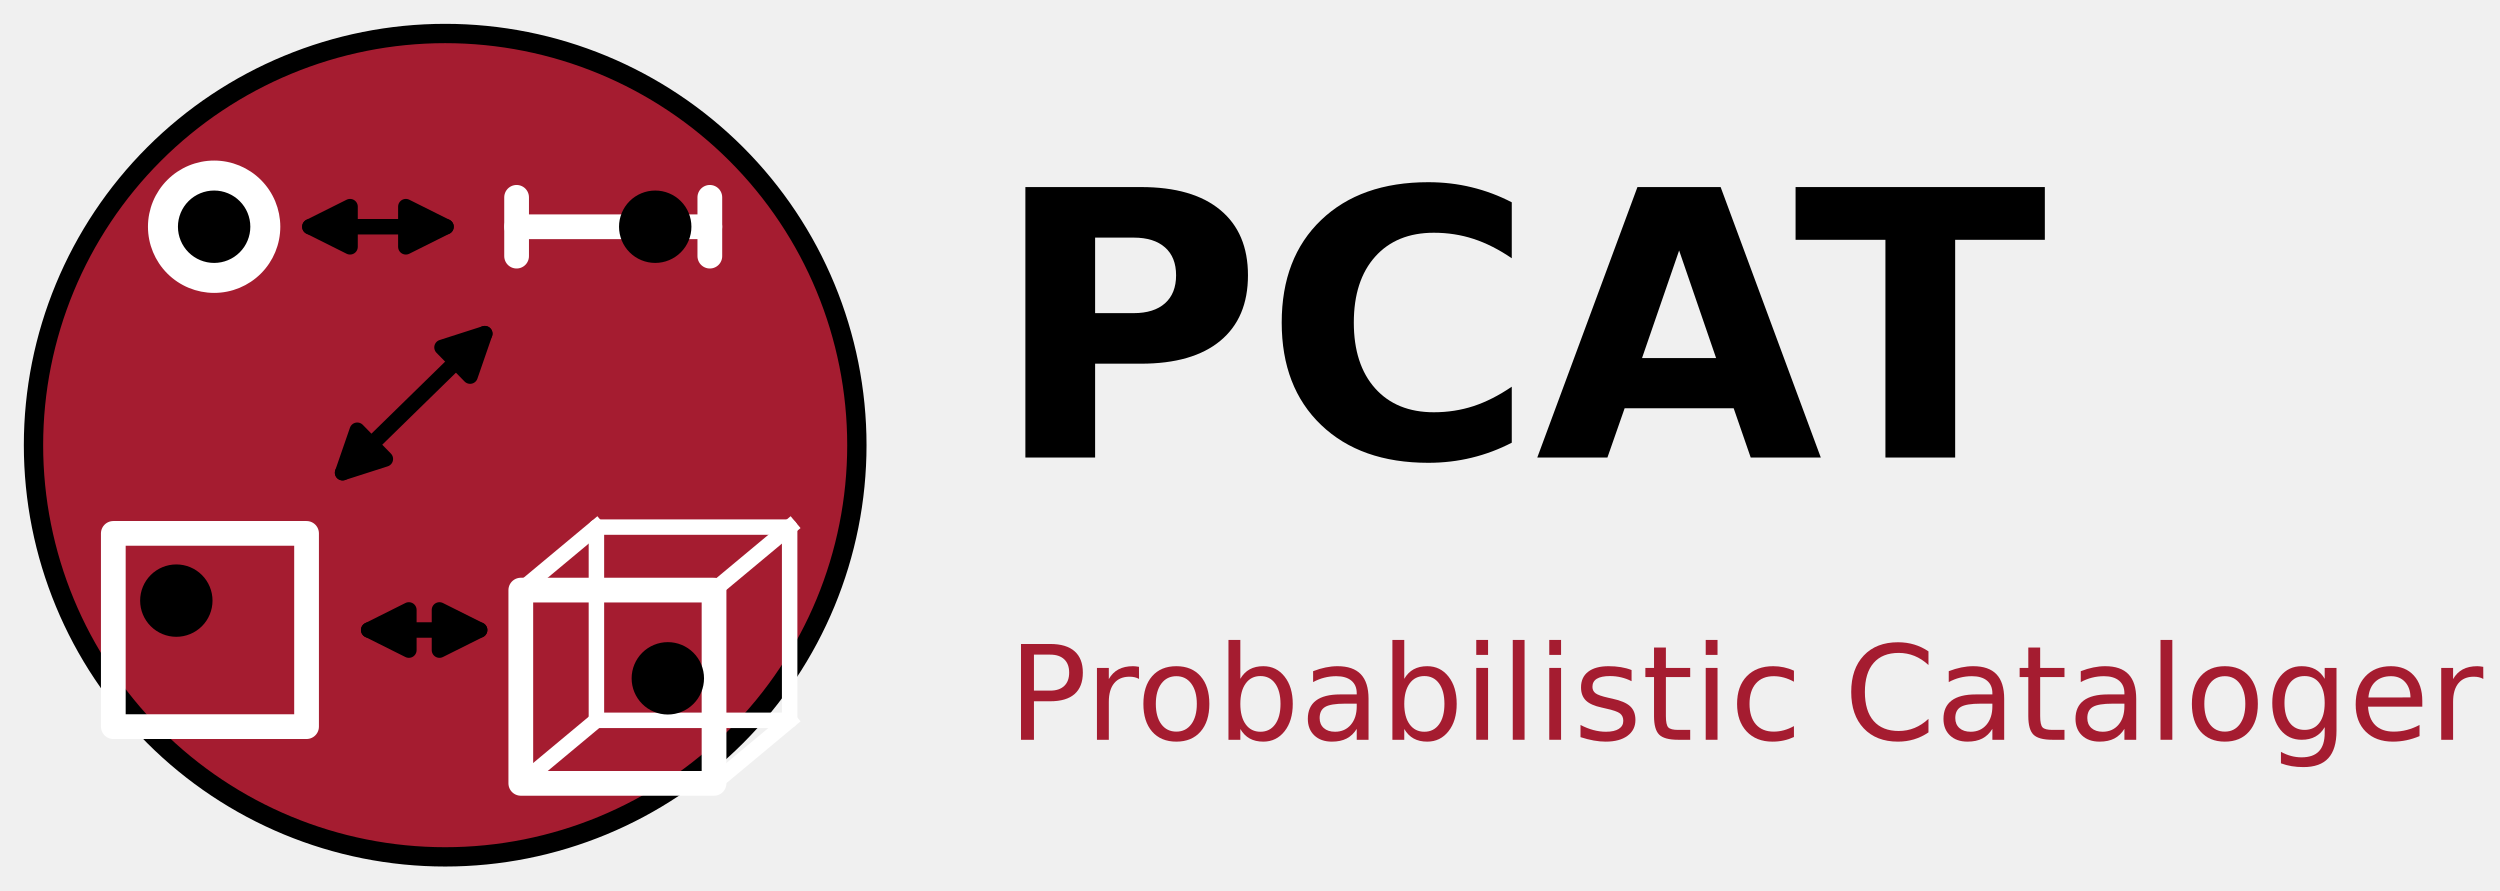
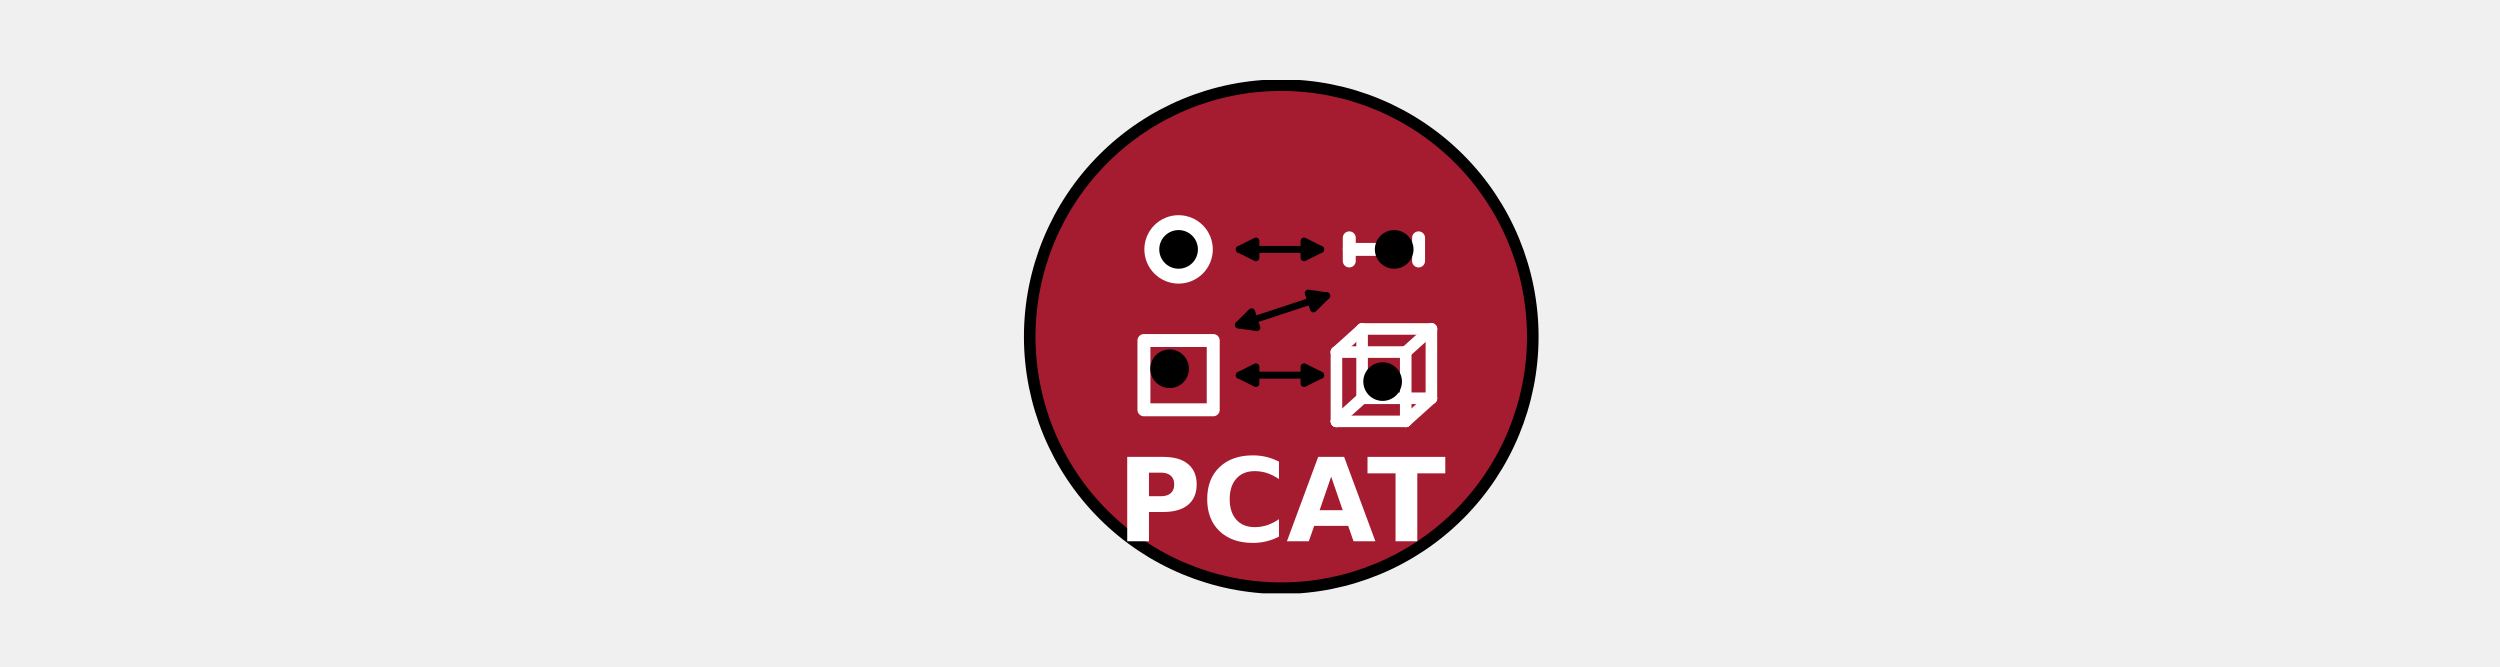
- <svg xmlns="http://www.w3.org/2000/svg" xmlns:xlink="http://www.w3.org/1999/xlink" width="323.463pt" height="115.2pt" viewBox="0 0 323.463 115.2" version="1.1">
+ <svg xmlns="http://www.w3.org/2000/svg" xmlns:xlink="http://www.w3.org/1999/xlink" width="540pt" height="144pt" viewBox="0 0 540 144" version="1.1">
  <defs>
    <style type="text/css">*{stroke-linejoin: round; stroke-linecap: butt}</style>
  </defs>
  <g id="figure_1">
    <g id="patch_1">
-       <path d="M 0 115.2 L 323.463 115.2 L 323.463 0 L 0 0 L 0 115.2 z " style="fill: none" />
+       <path d="M 0 144 L 540 144 L 540 0 L 0 0 L 0 144 z " style="fill: none" />
    </g>
    <g id="axes_1">
      <g id="patch_2">
-         <path d="M 57.6 110.866 C 71.726 110.866 85.276 105.253 95.265 95.265 C 105.253 85.276 110.866 71.726 110.866 57.6 C 110.866 43.474 105.253 29.924 95.265 19.935 C 85.276 9.947 71.726 4.334 57.6 4.334 C 43.474 4.334 29.924 9.947 19.935 19.935 C 9.947 29.924 4.334 43.474 4.334 57.6 C 4.334 71.726 9.947 85.276 19.935 95.265 C 29.924 105.253 43.474 110.866 57.6 110.866 z " clip-path="url(#p4f6c436c8e)" style="fill: #a51c30; stroke: #000000; stroke-width: 2.5; stroke-linejoin: miter" />
+         <path d="M 276.75 127.051 C 291.159 127.051 304.979 121.327 315.168 111.138 C 325.357 100.949 331.081 87.129 331.081 72.72 C 331.081 58.311 325.357 44.491 315.168 34.302 C 304.979 24.113 291.159 18.389 276.75 18.389 C 262.341 18.389 248.521 24.113 238.332 34.302 C 228.143 44.491 222.419 58.311 222.419 72.72 C 222.419 87.129 228.143 100.949 238.332 111.138 C 248.521 121.327 262.341 127.051 276.75 127.051 z " clip-path="url(#p16687f783b)" style="fill: #a51c30; stroke: #000000; stroke-width: 2.5; stroke-linejoin: miter" />
      </g>
      <g id="PathCollection_1">
        <defs>
-           <path id="m524025c2b0" d="M 0 8.062 C 2.138 8.062 4.189 7.213 5.701 5.701 C 7.213 4.189 8.062 2.138 8.062 0 C 8.062 -2.138 7.213 -4.189 5.701 -5.701 C 4.189 -7.213 2.138 -8.062 0 -8.062 C -2.138 -8.062 -4.189 -7.213 -5.701 -5.701 C -7.213 -4.189 -8.062 -2.138 -8.062 0 C -8.062 2.138 -7.213 4.189 -5.701 5.701 C -4.189 7.213 -2.138 8.062 0 8.062 z " style="stroke: #ffffff" />
+           <path id="m45c0c763ab" d="M 0 6.892 C 1.828 6.892 3.581 6.166 4.873 4.873 C 6.166 3.581 6.892 1.828 6.892 0 C 6.892 -1.828 6.166 -3.581 4.873 -4.873 C 3.581 -6.166 1.828 -6.892 0 -6.892 C -1.828 -6.892 -3.581 -6.166 -4.873 -4.873 C -6.166 -3.581 -6.892 -1.828 -6.892 0 C -6.892 1.828 -6.166 3.581 -4.873 4.873 C -3.581 6.166 -1.828 6.892 0 6.892 z " style="stroke: #ffffff" />
        </defs>
-         <g clip-path="url(#p4f6c436c8e)">
-           <use xlink:href="#m524025c2b0" x="27.706" y="29.336" style="fill: #ffffff; stroke: #ffffff" />
+         <g clip-path="url(#p16687f783b)">
+           <use xlink:href="#m45c0c763ab" x="254.574" y="53.87" style="fill: #ffffff; stroke: #ffffff" />
        </g>
      </g>
      <g id="line2d_1">
-         <path d="M 66.84 29.336 L 91.842 29.336 " clip-path="url(#p4f6c436c8e)" style="fill: none; stroke: #ffffff; stroke-width: 3.2; stroke-linecap: round" />
+         <path d="M 291.442 53.87 L 306.41 53.87 " clip-path="url(#p16687f783b)" style="fill: none; stroke: #ffffff; stroke-width: 2.8; stroke-linecap: round" />
      </g>
      <g id="line2d_2">
-         <path d="M 66.84 33.141 L 66.84 25.532 " clip-path="url(#p4f6c436c8e)" style="fill: none; stroke: #ffffff; stroke-width: 3.2; stroke-linecap: round" />
+         <path d="M 291.442 56.365 L 291.442 51.376 " clip-path="url(#p16687f783b)" style="fill: none; stroke: #ffffff; stroke-width: 2.8; stroke-linecap: round" />
      </g>
      <g id="line2d_3">
-         <path d="M 91.842 33.141 L 91.842 25.532 " clip-path="url(#p4f6c436c8e)" style="fill: none; stroke: #ffffff; stroke-width: 3.2; stroke-linecap: round" />
+         <path d="M 306.41 56.365 L 306.41 51.376 " clip-path="url(#p16687f783b)" style="fill: none; stroke: #ffffff; stroke-width: 2.8; stroke-linecap: round" />
      </g>
      <g id="patch_3">
-         <path d="M 14.661 94.016 L 39.664 94.016 L 39.664 69.014 L 14.661 69.014 L 14.661 94.016 z " clip-path="url(#p4f6c436c8e)" style="fill: none; stroke: #ffffff; stroke-width: 3.2" />
+         <path d="M 247.09 88.52 L 262.058 88.52 L 262.058 73.552 L 247.09 73.552 L 247.09 88.52 z " clip-path="url(#p16687f783b)" style="fill: none; stroke: #ffffff; stroke-width: 2.8" />
      </g>
-       <g id="patch_4">
-         <path d="M 77.167 93.201 L 102.169 93.201 L 102.169 68.199 L 77.167 68.199 L 77.167 93.201 z " clip-path="url(#p4f6c436c8e)" style="fill: none; stroke: #ffffff; stroke-width: 2" />
+       <g id="pcat-cube-edge">
+         <path d="M 294.214 86.026 L 309.182 86.026 " clip-path="url(#p16687f783b)" style="fill: none; stroke: #ffffff; stroke-width: 2.5; stroke-linecap: round" />
      </g>
-       <g id="patch_5">
-         <path d="M 67.384 101.354 L 92.386 101.354 L 92.386 76.352 L 67.384 76.352 L 67.384 101.354 z " clip-path="url(#p4f6c436c8e)" style="fill: none; stroke: #ffffff; stroke-width: 3.2" />
+       <g id="pcat-cube-edge">
+         <path d="M 309.182 86.026 L 309.182 71.057 " clip-path="url(#p16687f783b)" style="fill: none; stroke: #ffffff; stroke-width: 2.5; stroke-linecap: round" />
      </g>
-       <g id="line2d_4">
-         <path d="M 67.384 101.354 L 77.167 93.201 " clip-path="url(#p4f6c436c8e)" style="fill: none; stroke: #ffffff; stroke-width: 2; stroke-linecap: square" />
+       <g id="pcat-cube-edge">
+         <path d="M 309.182 71.057 L 294.214 71.057 " clip-path="url(#p16687f783b)" style="fill: none; stroke: #ffffff; stroke-width: 2.5; stroke-linecap: round" />
      </g>
-       <g id="line2d_5">
-         <path d="M 92.386 101.354 L 102.169 93.201 " clip-path="url(#p4f6c436c8e)" style="fill: none; stroke: #ffffff; stroke-width: 2; stroke-linecap: square" />
+       <g id="pcat-cube-edge">
+         <path d="M 294.214 71.057 L 294.214 86.026 " clip-path="url(#p16687f783b)" style="fill: none; stroke: #ffffff; stroke-width: 2.5; stroke-linecap: round" />
      </g>
-       <g id="line2d_6">
-         <path d="M 92.386 76.352 L 102.169 68.199 " clip-path="url(#p4f6c436c8e)" style="fill: none; stroke: #ffffff; stroke-width: 2; stroke-linecap: square" />
+       <g id="pcat-cube-edge">
+         <path d="M 288.67 91.015 L 303.638 91.015 " clip-path="url(#p16687f783b)" style="fill: none; stroke: #ffffff; stroke-width: 2.5; stroke-linecap: round" />
      </g>
-       <g id="line2d_7">
-         <path d="M 67.384 76.352 L 77.167 68.199 " clip-path="url(#p4f6c436c8e)" style="fill: none; stroke: #ffffff; stroke-width: 2; stroke-linecap: square" />
+       <g id="pcat-cube-edge">
+         <path d="M 303.638 91.015 L 303.638 76.046 " clip-path="url(#p16687f783b)" style="fill: none; stroke: #ffffff; stroke-width: 2.5; stroke-linecap: round" />
+       </g>
+       <g id="pcat-cube-edge">
+         <path d="M 303.638 76.046 L 288.67 76.046 " clip-path="url(#p16687f783b)" style="fill: none; stroke: #ffffff; stroke-width: 2.5; stroke-linecap: round" />
+       </g>
+       <g id="pcat-cube-edge">
+         <path d="M 288.67 76.046 L 288.67 91.015 " clip-path="url(#p16687f783b)" style="fill: none; stroke: #ffffff; stroke-width: 2.5; stroke-linecap: round" />
+       </g>
+       <g id="pcat-cube-edge">
+         <path d="M 288.67 91.015 L 294.214 86.026 " clip-path="url(#p16687f783b)" style="fill: none; stroke: #ffffff; stroke-width: 2.5; stroke-linecap: round" />
+       </g>
+       <g id="pcat-cube-edge">
+         <path d="M 303.638 91.015 L 309.182 86.026 " clip-path="url(#p16687f783b)" style="fill: none; stroke: #ffffff; stroke-width: 2.5; stroke-linecap: round" />
+       </g>
+       <g id="pcat-cube-edge">
+         <path d="M 303.638 76.046 L 309.182 71.057 " clip-path="url(#p16687f783b)" style="fill: none; stroke: #ffffff; stroke-width: 2.5; stroke-linecap: round" />
+       </g>
+       <g id="pcat-cube-edge">
+         <path d="M 288.67 76.046 L 294.214 71.057 " clip-path="url(#p16687f783b)" style="fill: none; stroke: #ffffff; stroke-width: 2.5; stroke-linecap: round" />
      </g>
      <g id="PathCollection_2">
        <defs>
-           <path id="m453ea5f779" d="M 0 4.183 C 1.109 4.183 2.174 3.743 2.958 2.958 C 3.743 2.174 4.183 1.109 4.183 0 C 4.183 -1.109 3.743 -2.174 2.958 -2.958 C 2.174 -3.743 1.109 -4.183 0 -4.183 C -1.109 -4.183 -2.174 -3.743 -2.958 -2.958 C -3.743 -2.174 -4.183 -1.109 -4.183 0 C -4.183 1.109 -3.743 2.174 -2.958 2.958 C -2.174 3.743 -1.109 4.183 0 4.183 z " style="stroke: #000000" />
+           <path id="mc8b437e64b" d="M 0 3.674 C 0.974 3.674 1.909 3.287 2.598 2.598 C 3.287 1.909 3.674 0.974 3.674 0 C 3.674 -0.974 3.287 -1.909 2.598 -2.598 C 1.909 -3.287 0.974 -3.674 0 -3.674 C -0.974 -3.674 -1.909 -3.287 -2.598 -2.598 C -3.287 -1.909 -3.674 -0.974 -3.674 0 C -3.674 0.974 -3.287 1.909 -2.598 2.598 C -1.909 3.287 -0.974 3.674 0 3.674 z " style="stroke: #000000" />
        </defs>
-         <g clip-path="url(#p4f6c436c8e)">
-           <use xlink:href="#m453ea5f779" x="27.706" y="29.336" style="stroke: #000000" />
+         <g clip-path="url(#p16687f783b)">
+           <use xlink:href="#mc8b437e64b" x="254.574" y="53.87" style="stroke: #000000" />
        </g>
      </g>
      <g id="PathCollection_3">
-         <g clip-path="url(#p4f6c436c8e)">
-           <use xlink:href="#m453ea5f779" x="84.776" y="29.336" style="stroke: #000000" />
+         <g clip-path="url(#p16687f783b)">
+           <use xlink:href="#mc8b437e64b" x="301.144" y="53.87" style="stroke: #000000" />
        </g>
      </g>
      <g id="PathCollection_4">
-         <g clip-path="url(#p4f6c436c8e)">
-           <use xlink:href="#m453ea5f779" x="22.814" y="77.711" style="stroke: #000000" />
+         <g clip-path="url(#p16687f783b)">
+           <use xlink:href="#mc8b437e64b" x="252.634" y="79.65" style="stroke: #000000" />
        </g>
      </g>
      <g id="PathCollection_5">
-         <g clip-path="url(#p4f6c436c8e)">
-           <use xlink:href="#m453ea5f779" x="86.407" y="87.766" style="stroke: #000000" />
+         <g clip-path="url(#p16687f783b)">
+           <use xlink:href="#mc8b437e64b" x="298.649" y="82.422" style="stroke: #000000" />
        </g>
      </g>
+       <g id="patch_4">
+         <path d="M 267.677 53.87 Q 276.475 53.87 285.273 53.87 " clip-path="url(#p16687f783b)" style="fill: none; stroke: #000000; stroke-width: 1.5; stroke-linecap: round" />
+         <path d="M 271.277 55.67 L 267.677 53.87 L 271.277 52.07 z " clip-path="url(#p16687f783b)" style="stroke: #000000; stroke-width: 1.5; stroke-linecap: round" />
+         <path d="M 281.673 52.07 L 285.273 53.87 L 281.673 55.67 z " clip-path="url(#p16687f783b)" style="stroke: #000000; stroke-width: 1.5; stroke-linecap: round" />
+       </g>
+       <g id="patch_5">
+         <path d="M 286.564 63.892 Q 277.029 67.037 267.494 70.181 " clip-path="url(#p16687f783b)" style="fill: none; stroke: #000000; stroke-width: 1.5; stroke-linecap: round" />
+         <path d="M 282.581 63.31 L 286.564 63.892 L 283.709 66.729 z " clip-path="url(#p16687f783b)" style="stroke: #000000; stroke-width: 1.5; stroke-linecap: round" />
+         <path d="M 271.476 70.763 L 267.494 70.181 L 270.349 67.345 z " clip-path="url(#p16687f783b)" style="stroke: #000000; stroke-width: 1.5; stroke-linecap: round" />
+       </g>
+       <g id="patch_6">
+         <path d="M 267.677 81.036 Q 276.475 81.036 285.273 81.036 " clip-path="url(#p16687f783b)" style="fill: none; stroke: #000000; stroke-width: 1.5; stroke-linecap: round" />
+         <path d="M 271.277 82.836 L 267.677 81.036 L 271.277 79.236 z " clip-path="url(#p16687f783b)" style="stroke: #000000; stroke-width: 1.5; stroke-linecap: round" />
+         <path d="M 281.673 79.236 L 285.273 81.036 L 281.673 82.836 z " clip-path="url(#p16687f783b)" style="stroke: #000000; stroke-width: 1.5; stroke-linecap: round" />
+       </g>
      <g id="text_1">
-         <g transform="translate(128.2588 59.19816) scale(0.48 -0.48)">
+         <g style="fill: #ffffff" transform="translate(241.1836 116.9133) scale(0.25 -0.25)">
          <defs>
            <path id="DejaVuSans-Bold-33" d="M 588 4666 L 2584 4666 Q 3475 4666 3951 4270 Q 4428 3875 4428 3144 Q 4428 2409 3951 2014 Q 3475 1619 2584 1619 L 1791 1619 L 1791 0 L 588 0 L 588 4666 z M 1791 3794 L 1791 2491 L 2456 2491 Q 2806 2491 2997 2661 Q 3188 2831 3188 3144 Q 3188 3456 2997 3625 Q 2806 3794 2456 3794 L 1791 3794 z " transform="scale(0.015625)" />
            <path id="DejaVuSans-Bold-26" d="M 4288 256 Q 3956 84 3597 -3 Q 3238 -91 2847 -91 Q 1681 -91 1000 561 Q 319 1213 319 2328 Q 319 3447 1000 4098 Q 1681 4750 2847 4750 Q 3238 4750 3597 4662 Q 3956 4575 4288 4403 L 4288 3438 Q 3953 3666 3628 3772 Q 3303 3878 2944 3878 Q 2300 3878 1931 3465 Q 1563 3053 1563 2328 Q 1563 1606 1931 1193 Q 2300 781 2944 781 Q 3303 781 3628 887 Q 3953 994 4288 1222 L 4288 256 z " transform="scale(0.015625)" />
            <path id="DejaVuSans-Bold-24" d="M 3419 850 L 1538 850 L 1241 0 L 31 0 L 1759 4666 L 3194 4666 L 4922 0 L 3713 0 L 3419 850 z M 1838 1716 L 3116 1716 L 2478 3572 L 1838 1716 z " transform="scale(0.015625)" />
            <path id="DejaVuSans-Bold-37" d="M 31 4666 L 4331 4666 L 4331 3756 L 2784 3756 L 2784 0 L 1581 0 L 1581 3756 L 31 3756 L 31 4666 z " transform="scale(0.015625)" />
          </defs>
          <use xlink:href="#DejaVuSans-Bold-33" />
          <use xlink:href="#DejaVuSans-Bold-26" transform="translate(73.29688 0)" />
          <use xlink:href="#DejaVuSans-Bold-24" transform="translate(146.6875 0)" />
          <use xlink:href="#DejaVuSans-Bold-37" transform="translate(216.3125 0)" />
        </g>
      </g>
-       <g id="text_2">
-         <g style="fill: #a51c30" transform="translate(130.4329 95.7155) scale(0.17 -0.17)">
-           <defs>
-             <path id="DejaVuSans-33" d="M 1259 4147 L 1259 2394 L 2053 2394 Q 2494 2394 2734 2622 Q 2975 2850 2975 3272 Q 2975 3691 2734 3919 Q 2494 4147 2053 4147 L 1259 4147 z M 628 4666 L 2053 4666 Q 2838 4666 3239 4311 Q 3641 3956 3641 3272 Q 3641 2581 3239 2228 Q 2838 1875 2053 1875 L 1259 1875 L 1259 0 L 628 0 L 628 4666 z " transform="scale(0.015625)" />
-             <path id="DejaVuSans-55" d="M 2631 2963 Q 2534 3019 2420 3045 Q 2306 3072 2169 3072 Q 1681 3072 1420 2755 Q 1159 2438 1159 1844 L 1159 0 L 581 0 L 581 3500 L 1159 3500 L 1159 2956 Q 1341 3275 1631 3429 Q 1922 3584 2338 3584 Q 2397 3584 2469 3576 Q 2541 3569 2628 3553 L 2631 2963 z " transform="scale(0.015625)" />
-             <path id="DejaVuSans-52" d="M 1959 3097 Q 1497 3097 1228 2736 Q 959 2375 959 1747 Q 959 1119 1226 758 Q 1494 397 1959 397 Q 2419 397 2687 759 Q 2956 1122 2956 1747 Q 2956 2369 2687 2733 Q 2419 3097 1959 3097 z M 1959 3584 Q 2709 3584 3137 3096 Q 3566 2609 3566 1747 Q 3566 888 3137 398 Q 2709 -91 1959 -91 Q 1206 -91 779 398 Q 353 888 353 1747 Q 353 2609 779 3096 Q 1206 3584 1959 3584 z " transform="scale(0.015625)" />
-             <path id="DejaVuSans-45" d="M 3116 1747 Q 3116 2381 2855 2742 Q 2594 3103 2138 3103 Q 1681 3103 1420 2742 Q 1159 2381 1159 1747 Q 1159 1113 1420 752 Q 1681 391 2138 391 Q 2594 391 2855 752 Q 3116 1113 3116 1747 z M 1159 2969 Q 1341 3281 1617 3432 Q 1894 3584 2278 3584 Q 2916 3584 3314 3078 Q 3713 2572 3713 1747 Q 3713 922 3314 415 Q 2916 -91 2278 -91 Q 1894 -91 1617 61 Q 1341 213 1159 525 L 1159 0 L 581 0 L 581 4863 L 1159 4863 L 1159 2969 z " transform="scale(0.015625)" />
-             <path id="DejaVuSans-44" d="M 2194 1759 Q 1497 1759 1228 1600 Q 959 1441 959 1056 Q 959 750 1161 570 Q 1363 391 1709 391 Q 2188 391 2477 730 Q 2766 1069 2766 1631 L 2766 1759 L 2194 1759 z M 3341 1997 L 3341 0 L 2766 0 L 2766 531 Q 2569 213 2275 61 Q 1981 -91 1556 -91 Q 1019 -91 701 211 Q 384 513 384 1019 Q 384 1609 779 1909 Q 1175 2209 1959 2209 L 2766 2209 L 2766 2266 Q 2766 2663 2505 2880 Q 2244 3097 1772 3097 Q 1472 3097 1187 3025 Q 903 2953 641 2809 L 641 3341 Q 956 3463 1253 3523 Q 1550 3584 1831 3584 Q 2591 3584 2966 3190 Q 3341 2797 3341 1997 z " transform="scale(0.015625)" />
-             <path id="DejaVuSans-4c" d="M 603 3500 L 1178 3500 L 1178 0 L 603 0 L 603 3500 z M 603 4863 L 1178 4863 L 1178 4134 L 603 4134 L 603 4863 z " transform="scale(0.015625)" />
-             <path id="DejaVuSans-4f" d="M 603 4863 L 1178 4863 L 1178 0 L 603 0 L 603 4863 z " transform="scale(0.015625)" />
-             <path id="DejaVuSans-56" d="M 2834 3397 L 2834 2853 Q 2591 2978 2328 3040 Q 2066 3103 1784 3103 Q 1356 3103 1142 2972 Q 928 2841 928 2578 Q 928 2378 1081 2264 Q 1234 2150 1697 2047 L 1894 2003 Q 2506 1872 2764 1633 Q 3022 1394 3022 966 Q 3022 478 2636 193 Q 2250 -91 1575 -91 Q 1294 -91 989 -36 Q 684 19 347 128 L 347 722 Q 666 556 975 473 Q 1284 391 1588 391 Q 1994 391 2212 530 Q 2431 669 2431 922 Q 2431 1156 2273 1281 Q 2116 1406 1581 1522 L 1381 1569 Q 847 1681 609 1914 Q 372 2147 372 2553 Q 372 3047 722 3315 Q 1072 3584 1716 3584 Q 2034 3584 2315 3537 Q 2597 3491 2834 3397 z " transform="scale(0.015625)" />
-             <path id="DejaVuSans-57" d="M 1172 4494 L 1172 3500 L 2356 3500 L 2356 3053 L 1172 3053 L 1172 1153 Q 1172 725 1289 603 Q 1406 481 1766 481 L 2356 481 L 2356 0 L 1766 0 Q 1100 0 847 248 Q 594 497 594 1153 L 594 3053 L 172 3053 L 172 3500 L 594 3500 L 594 4494 L 1172 4494 z " transform="scale(0.015625)" />
-             <path id="DejaVuSans-46" d="M 3122 3366 L 3122 2828 Q 2878 2963 2633 3030 Q 2388 3097 2138 3097 Q 1578 3097 1268 2742 Q 959 2388 959 1747 Q 959 1106 1268 751 Q 1578 397 2138 397 Q 2388 397 2633 464 Q 2878 531 3122 666 L 3122 134 Q 2881 22 2623 -34 Q 2366 -91 2075 -91 Q 1284 -91 818 406 Q 353 903 353 1747 Q 353 2603 823 3093 Q 1294 3584 2113 3584 Q 2378 3584 2631 3529 Q 2884 3475 3122 3366 z " transform="scale(0.015625)" />
-             <path id="DejaVuSans-3" transform="scale(0.015625)" />
-             <path id="DejaVuSans-26" d="M 4122 4306 L 4122 3641 Q 3803 3938 3442 4084 Q 3081 4231 2675 4231 Q 1875 4231 1450 3742 Q 1025 3253 1025 2328 Q 1025 1406 1450 917 Q 1875 428 2675 428 Q 3081 428 3442 575 Q 3803 722 4122 1019 L 4122 359 Q 3791 134 3420 21 Q 3050 -91 2638 -91 Q 1578 -91 968 557 Q 359 1206 359 2328 Q 359 3453 968 4101 Q 1578 4750 2638 4750 Q 3056 4750 3426 4639 Q 3797 4528 4122 4306 z " transform="scale(0.015625)" />
-             <path id="DejaVuSans-4a" d="M 2906 1791 Q 2906 2416 2648 2759 Q 2391 3103 1925 3103 Q 1463 3103 1205 2759 Q 947 2416 947 1791 Q 947 1169 1205 825 Q 1463 481 1925 481 Q 2391 481 2648 825 Q 2906 1169 2906 1791 z M 3481 434 Q 3481 -459 3084 -895 Q 2688 -1331 1869 -1331 Q 1566 -1331 1297 -1286 Q 1028 -1241 775 -1147 L 775 -588 Q 1028 -725 1275 -790 Q 1522 -856 1778 -856 Q 2344 -856 2625 -561 Q 2906 -266 2906 331 L 2906 616 Q 2728 306 2450 153 Q 2172 0 1784 0 Q 1141 0 747 490 Q 353 981 353 1791 Q 353 2603 747 3093 Q 1141 3584 1784 3584 Q 2172 3584 2450 3431 Q 2728 3278 2906 2969 L 2906 3500 L 3481 3500 L 3481 434 z " transform="scale(0.015625)" />
-             <path id="DejaVuSans-48" d="M 3597 1894 L 3597 1613 L 953 1613 Q 991 1019 1311 708 Q 1631 397 2203 397 Q 2534 397 2845 478 Q 3156 559 3463 722 L 3463 178 Q 3153 47 2828 -22 Q 2503 -91 2169 -91 Q 1331 -91 842 396 Q 353 884 353 1716 Q 353 2575 817 3079 Q 1281 3584 2069 3584 Q 2775 3584 3186 3129 Q 3597 2675 3597 1894 z M 3022 2063 Q 3016 2534 2758 2815 Q 2500 3097 2075 3097 Q 1594 3097 1305 2825 Q 1016 2553 972 2059 L 3022 2063 z " transform="scale(0.015625)" />
-           </defs>
-           <use xlink:href="#DejaVuSans-33" />
-           <use xlink:href="#DejaVuSans-55" transform="translate(58.54688 0)" />
-           <use xlink:href="#DejaVuSans-52" transform="translate(97.45312 0)" />
-           <use xlink:href="#DejaVuSans-45" transform="translate(158.6406 0)" />
-           <use xlink:href="#DejaVuSans-44" transform="translate(222.125 0)" />
-           <use xlink:href="#DejaVuSans-45" transform="translate(283.4062 0)" />
-           <use xlink:href="#DejaVuSans-4c" transform="translate(346.8906 0)" />
-           <use xlink:href="#DejaVuSans-4f" transform="translate(374.6719 0)" />
-           <use xlink:href="#DejaVuSans-4c" transform="translate(402.4531 0)" />
-           <use xlink:href="#DejaVuSans-56" transform="translate(430.2344 0)" />
-           <use xlink:href="#DejaVuSans-57" transform="translate(482.3281 0)" />
-           <use xlink:href="#DejaVuSans-4c" transform="translate(521.5312 0)" />
-           <use xlink:href="#DejaVuSans-46" transform="translate(549.3125 0)" />
-           <use xlink:href="#DejaVuSans-3" transform="translate(604.2969 0)" />
-           <use xlink:href="#DejaVuSans-26" transform="translate(636.0781 0)" />
-           <use xlink:href="#DejaVuSans-44" transform="translate(705.9062 0)" />
-           <use xlink:href="#DejaVuSans-57" transform="translate(767.1875 0)" />
-           <use xlink:href="#DejaVuSans-44" transform="translate(806.3906 0)" />
-           <use xlink:href="#DejaVuSans-4f" transform="translate(867.6719 0)" />
-           <use xlink:href="#DejaVuSans-52" transform="translate(895.4531 0)" />
-           <use xlink:href="#DejaVuSans-4a" transform="translate(956.6406 0)" />
-           <use xlink:href="#DejaVuSans-48" transform="translate(1020.125 0)" />
-           <use xlink:href="#DejaVuSans-55" transform="translate(1081.656 0)" />
-         </g>
-       </g>
-       <g id="patch_6">
-         <path d="M 40.092 29.336 Q 48.901 29.336 57.709 29.336 " clip-path="url(#p4f6c436c8e)" style="fill: none; stroke: #000000; stroke-width: 2; stroke-linecap: round" />
-         <path d="M 45.292 31.936 L 40.092 29.336 L 45.292 26.736 z " clip-path="url(#p4f6c436c8e)" style="stroke: #000000; stroke-width: 2; stroke-linecap: round" />
-         <path d="M 52.509 26.736 L 57.709 29.336 L 52.509 31.936 z " clip-path="url(#p4f6c436c8e)" style="stroke: #000000; stroke-width: 2; stroke-linecap: round" />
-       </g>
-       <g id="patch_7">
-         <path d="M 62.724 43.169 Q 53.524 52.164 44.324 61.16 " clip-path="url(#p4f6c436c8e)" style="fill: none; stroke: #000000; stroke-width: 2; stroke-linecap: round" />
-         <path d="M 57.188 44.945 L 62.724 43.169 L 60.824 48.663 z " clip-path="url(#p4f6c436c8e)" style="stroke: #000000; stroke-width: 2; stroke-linecap: round" />
-         <path d="M 49.86 59.384 L 44.324 61.16 L 46.224 55.666 z " clip-path="url(#p4f6c436c8e)" style="stroke: #000000; stroke-width: 2; stroke-linecap: round" />
-       </g>
-       <g id="patch_8">
-         <path d="M 47.702 81.515 Q 54.881 81.515 62.059 81.515 " clip-path="url(#p4f6c436c8e)" style="fill: none; stroke: #000000; stroke-width: 2; stroke-linecap: round" />
-         <path d="M 52.902 84.115 L 47.702 81.515 L 52.902 78.915 z " clip-path="url(#p4f6c436c8e)" style="stroke: #000000; stroke-width: 2; stroke-linecap: round" />
-         <path d="M 56.859 78.915 L 62.059 81.515 L 56.859 84.115 z " clip-path="url(#p4f6c436c8e)" style="stroke: #000000; stroke-width: 2; stroke-linecap: round" />
-       </g>
    </g>
  </g>
  <defs>
-     <clipPath id="p4f6c436c8e">
-       <rect x="2.16" y="2.16" width="297.311" height="110.88" />
+     <clipPath id="p16687f783b">
+       <rect x="68.85" y="17.28" width="415.8" height="110.88" />
    </clipPath>
  </defs>
</svg>
